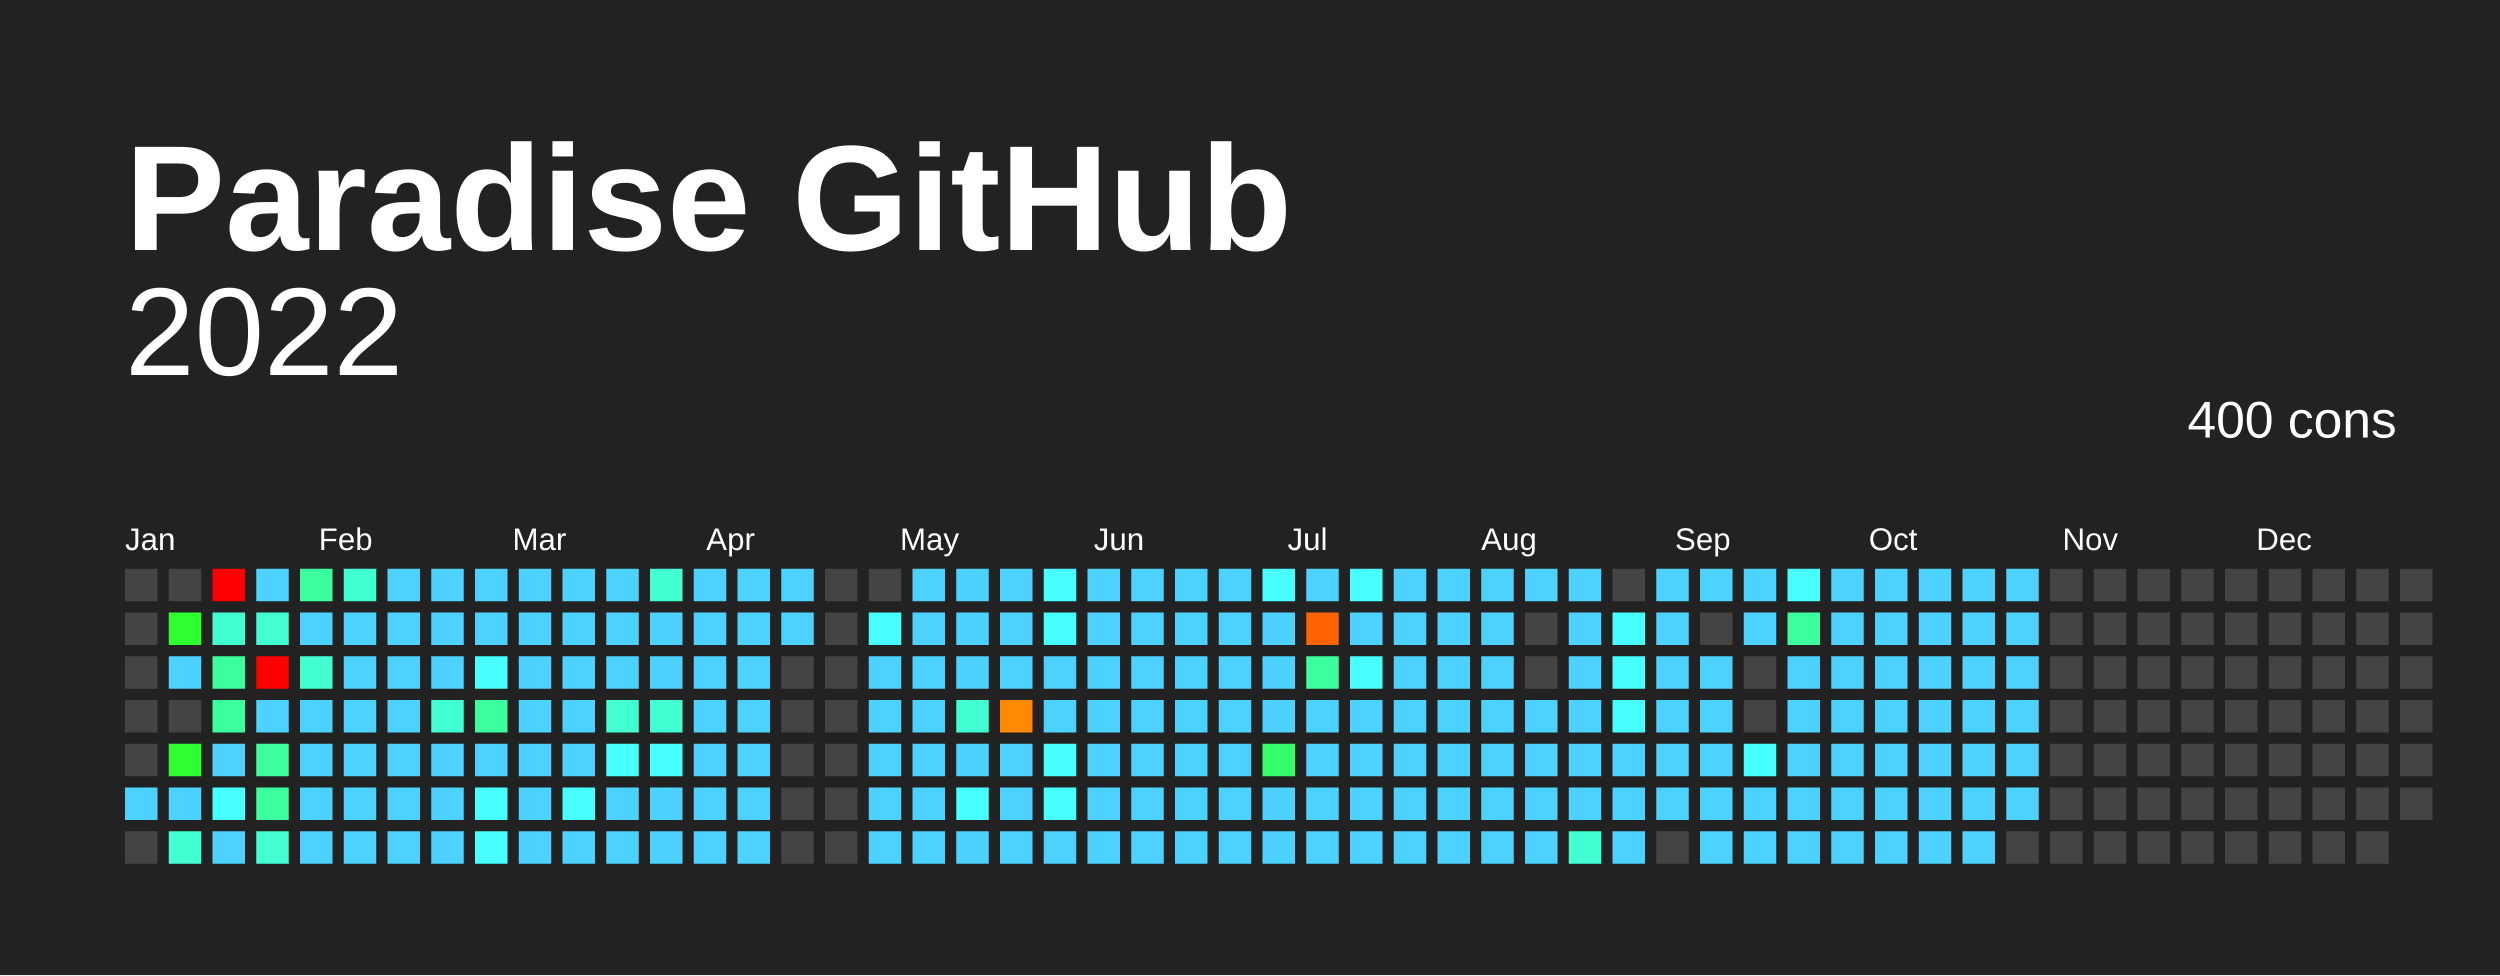
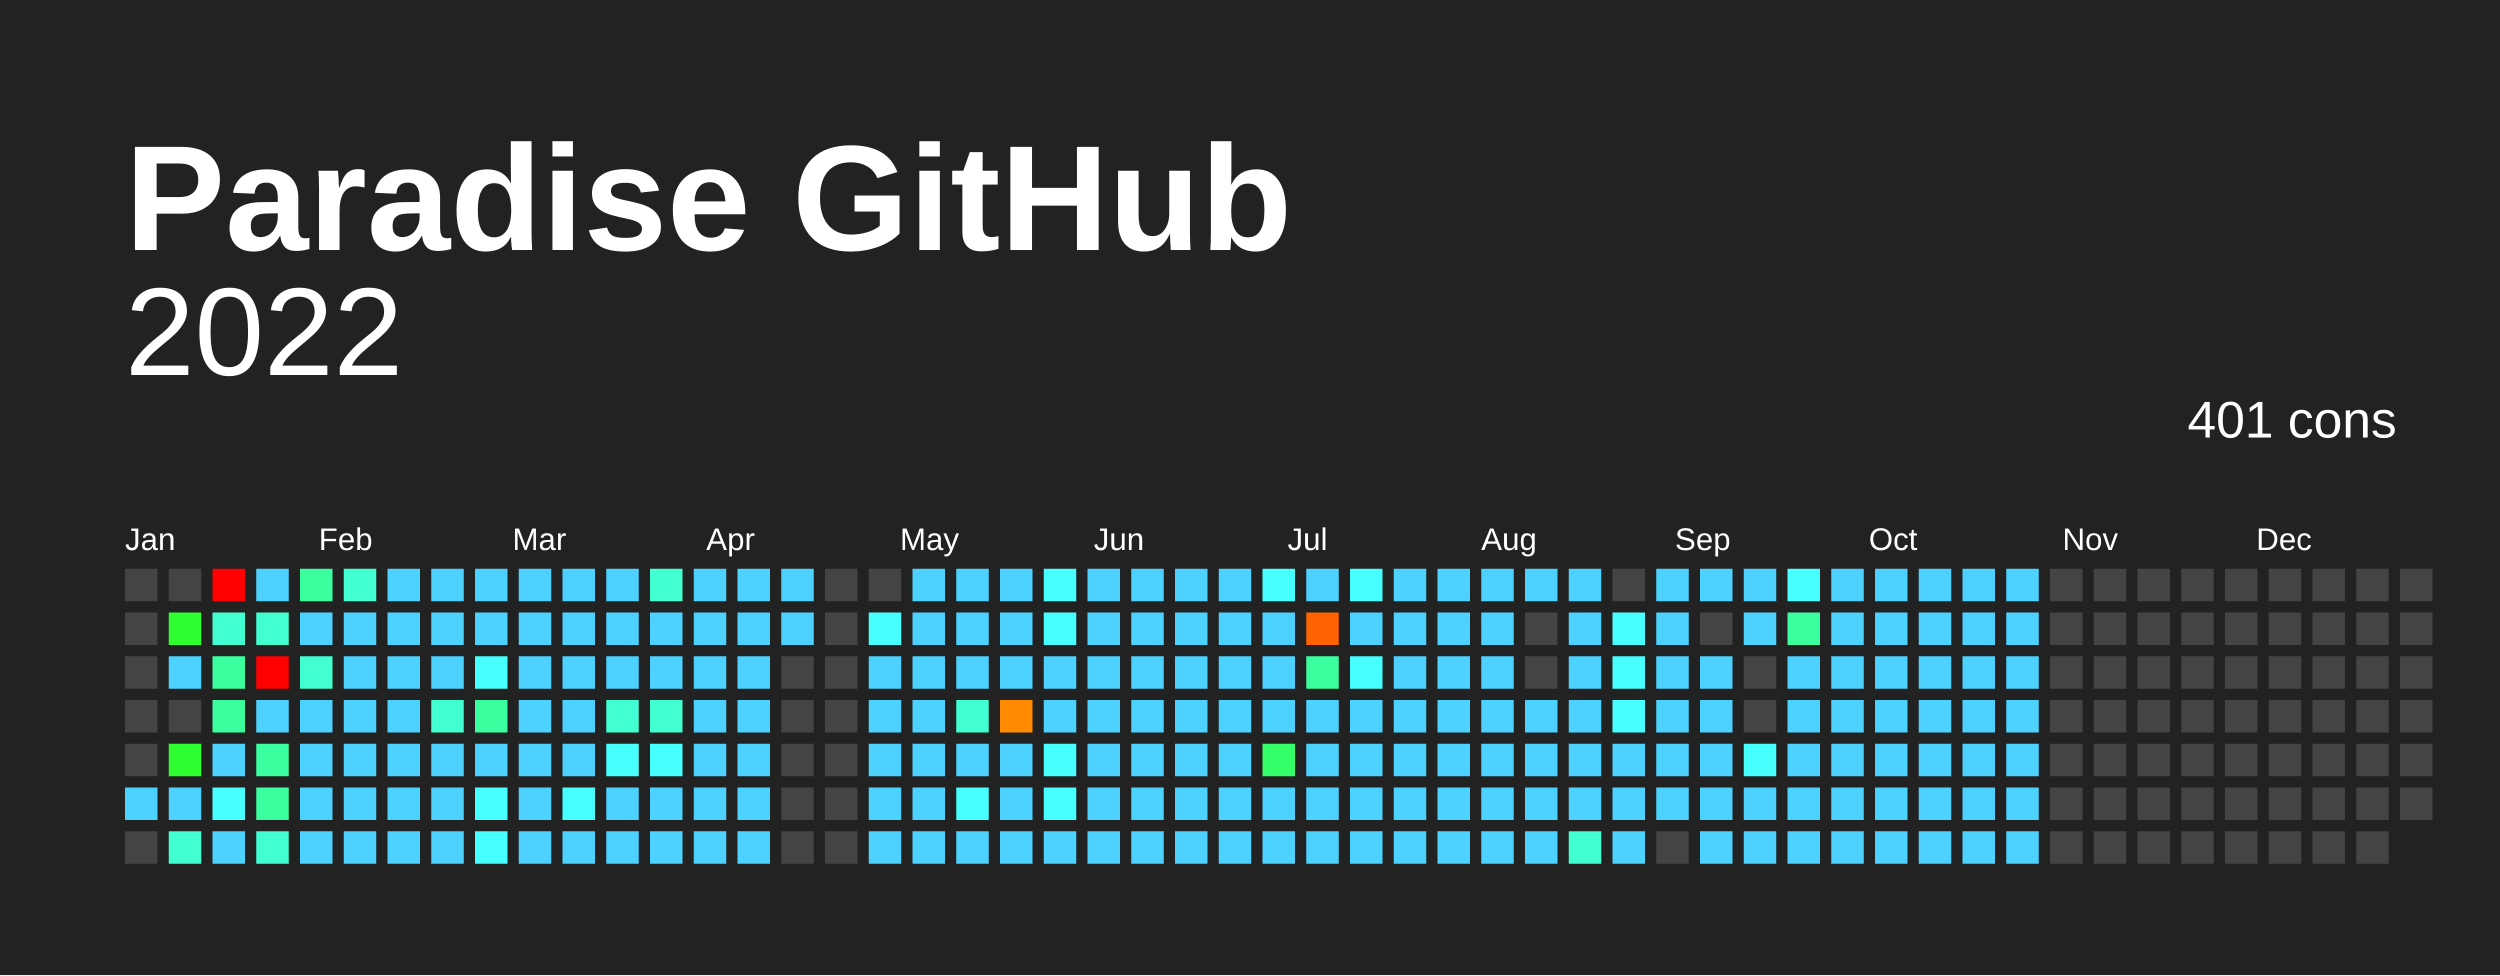
<svg xmlns="http://www.w3.org/2000/svg" baseProfile="full" height="78mm" version="1.1" viewBox="0,0,200,78" width="200mm">
  <defs />
  <rect fill="#222222" height="78" width="200" x="0" y="0" />
  <text fill="#FFFFFF" style="font-size:12px; font-family:Arial; font-weight:bold;" x="10" y="20">Paradise GitHub</text>
  <text alignment-baseline="hanging" fill="#FFFFFF" style="font-size:10.0px; font-family:Arial;" x="10" y="30">2022</text>
-   <text alignment-baseline="hanging" fill="#FFFFFF" style="font-size:4.125px; font-family:Arial;" x="175" y="35">400 cons</text>
+   <text alignment-baseline="hanging" fill="#FFFFFF" style="font-size:4.125px; font-family:Arial;" x="175" y="35">401 cons</text>
  <text fill="#FFFFFF" style="font-size:2.5px; font-family:Arial" x="10.0" y="44">Jan</text>
  <text fill="#FFFFFF" style="font-size:2.5px; font-family:Arial" x="25.5" y="44">Feb</text>
  <text fill="#FFFFFF" style="font-size:2.5px; font-family:Arial" x="41.0" y="44">Mar</text>
  <text fill="#FFFFFF" style="font-size:2.5px; font-family:Arial" x="56.5" y="44">Apr</text>
  <text fill="#FFFFFF" style="font-size:2.5px; font-family:Arial" x="72.0" y="44">May</text>
  <text fill="#FFFFFF" style="font-size:2.5px; font-family:Arial" x="87.5" y="44">Jun</text>
  <text fill="#FFFFFF" style="font-size:2.5px; font-family:Arial" x="103.0" y="44">Jul</text>
  <text fill="#FFFFFF" style="font-size:2.5px; font-family:Arial" x="118.5" y="44">Aug</text>
  <text fill="#FFFFFF" style="font-size:2.5px; font-family:Arial" x="134.0" y="44">Sep</text>
  <text fill="#FFFFFF" style="font-size:2.5px; font-family:Arial" x="149.5" y="44">Oct</text>
  <text fill="#FFFFFF" style="font-size:2.5px; font-family:Arial" x="165.0" y="44">Nov</text>
  <text fill="#FFFFFF" style="font-size:2.5px; font-family:Arial" x="180.5" y="44">Dec</text>
  <rect fill="#444444" height="2.6" width="2.6" x="10.0" y="45.5" />
  <rect fill="#444444" height="2.6" width="2.6" x="10.0" y="49.0" />
  <rect fill="#444444" height="2.6" width="2.6" x="10.0" y="52.5" />
  <rect fill="#444444" height="2.6" width="2.6" x="10.0" y="56.0" />
  <rect fill="#444444" height="2.6" width="2.6" x="10.0" y="59.5" />
  <rect fill="#4dd2ff" height="2.6" width="2.6" x="10.0" y="63.0" />
  <rect fill="#444444" height="2.6" width="2.6" x="10.0" y="66.5" />
  <rect fill="#444444" height="2.6" width="2.6" x="13.5" y="45.5" />
  <rect fill="#2fff30" height="2.6" width="2.6" x="13.5" y="49.0" />
  <rect fill="#4dd2ff" height="2.6" width="2.6" x="13.5" y="52.5" />
  <rect fill="#444444" height="2.6" width="2.6" x="13.5" y="56.0" />
  <rect fill="#2fff30" height="2.6" width="2.6" x="13.5" y="59.5" />
  <rect fill="#4dd2ff" height="2.6" width="2.6" x="13.5" y="63.0" />
  <rect fill="#41ffd0" height="2.6" width="2.6" x="13.5" y="66.5" />
  <rect fill="red" height="2.6" width="2.6" x="17.0" y="45.5" />
  <rect fill="#41ffd0" height="2.6" width="2.6" x="17.0" y="49.0" />
  <rect fill="#3bff9e" height="2.6" width="2.6" x="17.0" y="52.5" />
  <rect fill="#3bff9e" height="2.6" width="2.6" x="17.0" y="56.0" />
  <rect fill="#4dd2ff" height="2.6" width="2.6" x="17.0" y="59.5" />
  <rect fill="#47ffff" height="2.6" width="2.6" x="17.0" y="63.0" />
  <rect fill="#4dd2ff" height="2.6" width="2.6" x="17.0" y="66.5" />
  <rect fill="#4dd2ff" height="2.6" width="2.6" x="20.5" y="45.5" />
  <rect fill="#41ffd0" height="2.6" width="2.6" x="20.5" y="49.0" />
  <rect fill="red" height="2.6" width="2.6" x="20.5" y="52.5" />
  <rect fill="#4dd2ff" height="2.6" width="2.6" x="20.5" y="56.0" />
  <rect fill="#3bff9e" height="2.6" width="2.6" x="20.5" y="59.5" />
  <rect fill="#3bff9e" height="2.6" width="2.6" x="20.5" y="63.0" />
  <rect fill="#41ffd0" height="2.6" width="2.6" x="20.5" y="66.5" />
  <rect fill="#3bff9e" height="2.6" width="2.6" x="24.0" y="45.5" />
  <rect fill="#4dd2ff" height="2.6" width="2.6" x="24.0" y="49.0" />
  <rect fill="#41ffd0" height="2.6" width="2.6" x="24.0" y="52.5" />
  <rect fill="#4dd2ff" height="2.6" width="2.6" x="24.0" y="56.0" />
  <rect fill="#4dd2ff" height="2.6" width="2.6" x="24.0" y="59.5" />
  <rect fill="#4dd2ff" height="2.6" width="2.6" x="24.0" y="63.0" />
  <rect fill="#4dd2ff" height="2.6" width="2.6" x="24.0" y="66.5" />
  <rect fill="#41ffd0" height="2.6" width="2.6" x="27.5" y="45.5" />
  <rect fill="#4dd2ff" height="2.6" width="2.6" x="27.5" y="49.0" />
  <rect fill="#4dd2ff" height="2.6" width="2.6" x="27.5" y="52.5" />
  <rect fill="#4dd2ff" height="2.6" width="2.6" x="27.5" y="56.0" />
  <rect fill="#4dd2ff" height="2.6" width="2.6" x="27.5" y="59.5" />
  <rect fill="#4dd2ff" height="2.6" width="2.6" x="27.5" y="63.0" />
  <rect fill="#4dd2ff" height="2.6" width="2.6" x="27.5" y="66.5" />
  <rect fill="#4dd2ff" height="2.6" width="2.6" x="31.0" y="45.5" />
  <rect fill="#4dd2ff" height="2.6" width="2.6" x="31.0" y="49.0" />
  <rect fill="#4dd2ff" height="2.6" width="2.6" x="31.0" y="52.5" />
  <rect fill="#4dd2ff" height="2.6" width="2.6" x="31.0" y="56.0" />
  <rect fill="#4dd2ff" height="2.6" width="2.6" x="31.0" y="59.5" />
  <rect fill="#4dd2ff" height="2.6" width="2.6" x="31.0" y="63.0" />
  <rect fill="#4dd2ff" height="2.6" width="2.6" x="31.0" y="66.5" />
  <rect fill="#4dd2ff" height="2.6" width="2.6" x="34.5" y="45.5" />
  <rect fill="#4dd2ff" height="2.6" width="2.6" x="34.5" y="49.0" />
  <rect fill="#4dd2ff" height="2.6" width="2.6" x="34.5" y="52.5" />
  <rect fill="#41ffd0" height="2.6" width="2.6" x="34.5" y="56.0" />
  <rect fill="#4dd2ff" height="2.6" width="2.6" x="34.5" y="59.5" />
  <rect fill="#4dd2ff" height="2.6" width="2.6" x="34.5" y="63.0" />
  <rect fill="#4dd2ff" height="2.6" width="2.6" x="34.5" y="66.5" />
  <rect fill="#4dd2ff" height="2.6" width="2.6" x="38.0" y="45.5" />
  <rect fill="#4dd2ff" height="2.6" width="2.6" x="38.0" y="49.0" />
  <rect fill="#47ffff" height="2.6" width="2.6" x="38.0" y="52.5" />
  <rect fill="#3bff9e" height="2.6" width="2.6" x="38.0" y="56.0" />
  <rect fill="#4dd2ff" height="2.6" width="2.6" x="38.0" y="59.5" />
  <rect fill="#47ffff" height="2.6" width="2.6" x="38.0" y="63.0" />
  <rect fill="#47ffff" height="2.6" width="2.6" x="38.0" y="66.5" />
  <rect fill="#4dd2ff" height="2.6" width="2.6" x="41.5" y="45.5" />
  <rect fill="#4dd2ff" height="2.6" width="2.6" x="41.5" y="49.0" />
  <rect fill="#4dd2ff" height="2.6" width="2.6" x="41.5" y="52.5" />
  <rect fill="#4dd2ff" height="2.6" width="2.6" x="41.5" y="56.0" />
  <rect fill="#4dd2ff" height="2.6" width="2.6" x="41.5" y="59.5" />
  <rect fill="#4dd2ff" height="2.6" width="2.6" x="41.5" y="63.0" />
  <rect fill="#4dd2ff" height="2.6" width="2.6" x="41.5" y="66.5" />
  <rect fill="#4dd2ff" height="2.6" width="2.6" x="45.0" y="45.5" />
  <rect fill="#4dd2ff" height="2.6" width="2.6" x="45.0" y="49.0" />
  <rect fill="#4dd2ff" height="2.6" width="2.6" x="45.0" y="52.5" />
  <rect fill="#4dd2ff" height="2.6" width="2.6" x="45.0" y="56.0" />
  <rect fill="#4dd2ff" height="2.6" width="2.6" x="45.0" y="59.5" />
  <rect fill="#47ffff" height="2.6" width="2.6" x="45.0" y="63.0" />
  <rect fill="#4dd2ff" height="2.6" width="2.6" x="45.0" y="66.5" />
  <rect fill="#4dd2ff" height="2.6" width="2.6" x="48.5" y="45.5" />
  <rect fill="#4dd2ff" height="2.6" width="2.6" x="48.5" y="49.0" />
  <rect fill="#4dd2ff" height="2.6" width="2.6" x="48.5" y="52.5" />
  <rect fill="#41ffd0" height="2.6" width="2.6" x="48.5" y="56.0" />
  <rect fill="#47ffff" height="2.6" width="2.6" x="48.5" y="59.5" />
  <rect fill="#4dd2ff" height="2.6" width="2.6" x="48.5" y="63.0" />
  <rect fill="#4dd2ff" height="2.6" width="2.6" x="48.5" y="66.5" />
  <rect fill="#41ffd0" height="2.6" width="2.6" x="52.0" y="45.5" />
  <rect fill="#4dd2ff" height="2.6" width="2.6" x="52.0" y="49.0" />
  <rect fill="#4dd2ff" height="2.6" width="2.6" x="52.0" y="52.5" />
  <rect fill="#41ffd0" height="2.6" width="2.6" x="52.0" y="56.0" />
  <rect fill="#47ffff" height="2.6" width="2.6" x="52.0" y="59.5" />
  <rect fill="#4dd2ff" height="2.6" width="2.6" x="52.0" y="63.0" />
  <rect fill="#4dd2ff" height="2.6" width="2.6" x="52.0" y="66.5" />
  <rect fill="#4dd2ff" height="2.6" width="2.6" x="55.5" y="45.5" />
  <rect fill="#4dd2ff" height="2.6" width="2.6" x="55.5" y="49.0" />
  <rect fill="#4dd2ff" height="2.6" width="2.6" x="55.5" y="52.5" />
  <rect fill="#4dd2ff" height="2.6" width="2.6" x="55.5" y="56.0" />
  <rect fill="#4dd2ff" height="2.6" width="2.6" x="55.5" y="59.5" />
  <rect fill="#4dd2ff" height="2.6" width="2.6" x="55.5" y="63.0" />
  <rect fill="#4dd2ff" height="2.6" width="2.6" x="55.5" y="66.5" />
  <rect fill="#4dd2ff" height="2.6" width="2.6" x="59.0" y="45.5" />
  <rect fill="#4dd2ff" height="2.6" width="2.6" x="59.0" y="49.0" />
  <rect fill="#4dd2ff" height="2.6" width="2.6" x="59.0" y="52.5" />
  <rect fill="#4dd2ff" height="2.6" width="2.6" x="59.0" y="56.0" />
  <rect fill="#4dd2ff" height="2.6" width="2.6" x="59.0" y="59.5" />
  <rect fill="#4dd2ff" height="2.6" width="2.6" x="59.0" y="63.0" />
  <rect fill="#4dd2ff" height="2.6" width="2.6" x="59.0" y="66.5" />
  <rect fill="#4dd2ff" height="2.6" width="2.6" x="62.5" y="45.5" />
  <rect fill="#4dd2ff" height="2.6" width="2.6" x="62.5" y="49.0" />
  <rect fill="#444444" height="2.6" width="2.6" x="62.5" y="52.5" />
  <rect fill="#444444" height="2.6" width="2.6" x="62.5" y="56.0" />
  <rect fill="#444444" height="2.6" width="2.6" x="62.5" y="59.5" />
  <rect fill="#444444" height="2.6" width="2.6" x="62.5" y="63.0" />
  <rect fill="#444444" height="2.6" width="2.6" x="62.5" y="66.5" />
  <rect fill="#444444" height="2.6" width="2.6" x="66.0" y="45.5" />
  <rect fill="#444444" height="2.6" width="2.6" x="66.0" y="49.0" />
  <rect fill="#444444" height="2.6" width="2.6" x="66.0" y="52.5" />
  <rect fill="#444444" height="2.6" width="2.6" x="66.0" y="56.0" />
  <rect fill="#444444" height="2.6" width="2.6" x="66.0" y="59.5" />
  <rect fill="#444444" height="2.6" width="2.6" x="66.0" y="63.0" />
  <rect fill="#444444" height="2.6" width="2.6" x="66.0" y="66.5" />
  <rect fill="#444444" height="2.6" width="2.6" x="69.5" y="45.5" />
  <rect fill="#47ffff" height="2.6" width="2.6" x="69.5" y="49.0" />
  <rect fill="#4dd2ff" height="2.6" width="2.6" x="69.5" y="52.5" />
  <rect fill="#4dd2ff" height="2.6" width="2.6" x="69.5" y="56.0" />
  <rect fill="#4dd2ff" height="2.6" width="2.6" x="69.5" y="59.5" />
  <rect fill="#4dd2ff" height="2.6" width="2.6" x="69.5" y="63.0" />
  <rect fill="#4dd2ff" height="2.6" width="2.6" x="69.5" y="66.5" />
  <rect fill="#4dd2ff" height="2.6" width="2.6" x="73.0" y="45.5" />
  <rect fill="#4dd2ff" height="2.6" width="2.6" x="73.0" y="49.0" />
  <rect fill="#4dd2ff" height="2.6" width="2.6" x="73.0" y="52.5" />
  <rect fill="#4dd2ff" height="2.6" width="2.6" x="73.0" y="56.0" />
  <rect fill="#4dd2ff" height="2.6" width="2.6" x="73.0" y="59.5" />
  <rect fill="#4dd2ff" height="2.6" width="2.6" x="73.0" y="63.0" />
  <rect fill="#4dd2ff" height="2.6" width="2.6" x="73.0" y="66.5" />
  <rect fill="#4dd2ff" height="2.6" width="2.6" x="76.5" y="45.5" />
  <rect fill="#4dd2ff" height="2.6" width="2.6" x="76.5" y="49.0" />
  <rect fill="#4dd2ff" height="2.6" width="2.6" x="76.5" y="52.5" />
  <rect fill="#41ffd0" height="2.6" width="2.6" x="76.5" y="56.0" />
  <rect fill="#4dd2ff" height="2.6" width="2.6" x="76.5" y="59.5" />
  <rect fill="#47ffff" height="2.6" width="2.6" x="76.5" y="63.0" />
  <rect fill="#4dd2ff" height="2.6" width="2.6" x="76.5" y="66.5" />
  <rect fill="#4dd2ff" height="2.6" width="2.6" x="80.0" y="45.5" />
  <rect fill="#4dd2ff" height="2.6" width="2.6" x="80.0" y="49.0" />
  <rect fill="#4dd2ff" height="2.6" width="2.6" x="80.0" y="52.5" />
  <rect fill="#ff8900" height="2.6" width="2.6" x="80.0" y="56.0" />
  <rect fill="#4dd2ff" height="2.6" width="2.6" x="80.0" y="59.5" />
  <rect fill="#4dd2ff" height="2.6" width="2.6" x="80.0" y="63.0" />
  <rect fill="#4dd2ff" height="2.6" width="2.6" x="80.0" y="66.5" />
  <rect fill="#47ffff" height="2.6" width="2.6" x="83.5" y="45.5" />
  <rect fill="#47ffff" height="2.6" width="2.6" x="83.5" y="49.0" />
  <rect fill="#4dd2ff" height="2.6" width="2.6" x="83.5" y="52.5" />
  <rect fill="#4dd2ff" height="2.6" width="2.6" x="83.5" y="56.0" />
  <rect fill="#47ffff" height="2.6" width="2.6" x="83.5" y="59.5" />
  <rect fill="#47ffff" height="2.6" width="2.6" x="83.5" y="63.0" />
  <rect fill="#4dd2ff" height="2.6" width="2.6" x="83.5" y="66.5" />
  <rect fill="#4dd2ff" height="2.6" width="2.6" x="87.0" y="45.5" />
  <rect fill="#4dd2ff" height="2.6" width="2.6" x="87.0" y="49.0" />
  <rect fill="#4dd2ff" height="2.6" width="2.6" x="87.0" y="52.5" />
  <rect fill="#4dd2ff" height="2.6" width="2.6" x="87.0" y="56.0" />
  <rect fill="#4dd2ff" height="2.6" width="2.6" x="87.0" y="59.5" />
  <rect fill="#4dd2ff" height="2.6" width="2.6" x="87.0" y="63.0" />
  <rect fill="#4dd2ff" height="2.6" width="2.6" x="87.0" y="66.5" />
  <rect fill="#4dd2ff" height="2.6" width="2.6" x="90.5" y="45.5" />
  <rect fill="#4dd2ff" height="2.6" width="2.6" x="90.5" y="49.0" />
  <rect fill="#4dd2ff" height="2.6" width="2.6" x="90.5" y="52.5" />
  <rect fill="#4dd2ff" height="2.6" width="2.6" x="90.5" y="56.0" />
  <rect fill="#4dd2ff" height="2.6" width="2.6" x="90.5" y="59.5" />
  <rect fill="#4dd2ff" height="2.6" width="2.6" x="90.5" y="63.0" />
  <rect fill="#4dd2ff" height="2.6" width="2.6" x="90.5" y="66.5" />
  <rect fill="#4dd2ff" height="2.6" width="2.6" x="94.0" y="45.5" />
  <rect fill="#4dd2ff" height="2.6" width="2.6" x="94.0" y="49.0" />
  <rect fill="#4dd2ff" height="2.6" width="2.6" x="94.0" y="52.5" />
  <rect fill="#4dd2ff" height="2.6" width="2.6" x="94.0" y="56.0" />
  <rect fill="#4dd2ff" height="2.6" width="2.6" x="94.0" y="59.5" />
  <rect fill="#4dd2ff" height="2.6" width="2.6" x="94.0" y="63.0" />
  <rect fill="#4dd2ff" height="2.6" width="2.6" x="94.0" y="66.5" />
  <rect fill="#4dd2ff" height="2.6" width="2.6" x="97.5" y="45.5" />
  <rect fill="#4dd2ff" height="2.6" width="2.6" x="97.5" y="49.0" />
  <rect fill="#4dd2ff" height="2.6" width="2.6" x="97.5" y="52.5" />
  <rect fill="#4dd2ff" height="2.6" width="2.6" x="97.5" y="56.0" />
  <rect fill="#4dd2ff" height="2.6" width="2.6" x="97.5" y="59.5" />
  <rect fill="#4dd2ff" height="2.6" width="2.6" x="97.5" y="63.0" />
  <rect fill="#4dd2ff" height="2.6" width="2.6" x="97.5" y="66.5" />
  <rect fill="#47ffff" height="2.6" width="2.6" x="101.0" y="45.5" />
  <rect fill="#4dd2ff" height="2.6" width="2.6" x="101.0" y="49.0" />
  <rect fill="#4dd2ff" height="2.6" width="2.6" x="101.0" y="52.5" />
  <rect fill="#4dd2ff" height="2.6" width="2.6" x="101.0" y="56.0" />
  <rect fill="#35ff68" height="2.6" width="2.6" x="101.0" y="59.5" />
  <rect fill="#4dd2ff" height="2.6" width="2.6" x="101.0" y="63.0" />
  <rect fill="#4dd2ff" height="2.6" width="2.6" x="101.0" y="66.5" />
  <rect fill="#4dd2ff" height="2.6" width="2.6" x="104.5" y="45.5" />
  <rect fill="#ff6200" height="2.6" width="2.6" x="104.5" y="49.0" />
  <rect fill="#3bff9e" height="2.6" width="2.6" x="104.5" y="52.5" />
  <rect fill="#4dd2ff" height="2.6" width="2.6" x="104.5" y="56.0" />
  <rect fill="#4dd2ff" height="2.6" width="2.6" x="104.5" y="59.5" />
  <rect fill="#4dd2ff" height="2.6" width="2.6" x="104.5" y="63.0" />
  <rect fill="#4dd2ff" height="2.6" width="2.6" x="104.5" y="66.5" />
  <rect fill="#47ffff" height="2.6" width="2.6" x="108.0" y="45.5" />
  <rect fill="#4dd2ff" height="2.6" width="2.6" x="108.0" y="49.0" />
  <rect fill="#47ffff" height="2.6" width="2.6" x="108.0" y="52.5" />
  <rect fill="#4dd2ff" height="2.6" width="2.6" x="108.0" y="56.0" />
  <rect fill="#4dd2ff" height="2.6" width="2.6" x="108.0" y="59.5" />
  <rect fill="#4dd2ff" height="2.6" width="2.6" x="108.0" y="63.0" />
  <rect fill="#4dd2ff" height="2.6" width="2.6" x="108.0" y="66.5" />
  <rect fill="#4dd2ff" height="2.6" width="2.6" x="111.5" y="45.5" />
  <rect fill="#4dd2ff" height="2.6" width="2.6" x="111.5" y="49.0" />
  <rect fill="#4dd2ff" height="2.6" width="2.6" x="111.5" y="52.5" />
  <rect fill="#4dd2ff" height="2.6" width="2.6" x="111.5" y="56.0" />
  <rect fill="#4dd2ff" height="2.6" width="2.6" x="111.5" y="59.5" />
  <rect fill="#4dd2ff" height="2.6" width="2.6" x="111.5" y="63.0" />
  <rect fill="#4dd2ff" height="2.6" width="2.6" x="111.5" y="66.5" />
  <rect fill="#4dd2ff" height="2.6" width="2.6" x="115.0" y="45.5" />
  <rect fill="#4dd2ff" height="2.6" width="2.6" x="115.0" y="49.0" />
  <rect fill="#4dd2ff" height="2.6" width="2.6" x="115.0" y="52.5" />
  <rect fill="#4dd2ff" height="2.6" width="2.6" x="115.0" y="56.0" />
  <rect fill="#4dd2ff" height="2.6" width="2.6" x="115.0" y="59.5" />
  <rect fill="#4dd2ff" height="2.6" width="2.6" x="115.0" y="63.0" />
  <rect fill="#4dd2ff" height="2.6" width="2.6" x="115.0" y="66.5" />
  <rect fill="#4dd2ff" height="2.6" width="2.6" x="118.5" y="45.5" />
  <rect fill="#4dd2ff" height="2.6" width="2.6" x="118.5" y="49.0" />
  <rect fill="#4dd2ff" height="2.6" width="2.6" x="118.5" y="52.5" />
  <rect fill="#4dd2ff" height="2.6" width="2.6" x="118.5" y="56.0" />
  <rect fill="#4dd2ff" height="2.6" width="2.6" x="118.5" y="59.5" />
  <rect fill="#4dd2ff" height="2.6" width="2.6" x="118.5" y="63.0" />
  <rect fill="#4dd2ff" height="2.6" width="2.6" x="118.5" y="66.5" />
  <rect fill="#4dd2ff" height="2.6" width="2.6" x="122.0" y="45.5" />
  <rect fill="#444444" height="2.6" width="2.6" x="122.0" y="49.0" />
  <rect fill="#444444" height="2.6" width="2.6" x="122.0" y="52.5" />
  <rect fill="#4dd2ff" height="2.6" width="2.6" x="122.0" y="56.0" />
  <rect fill="#4dd2ff" height="2.6" width="2.6" x="122.0" y="59.5" />
  <rect fill="#4dd2ff" height="2.6" width="2.6" x="122.0" y="63.0" />
  <rect fill="#4dd2ff" height="2.6" width="2.6" x="122.0" y="66.5" />
  <rect fill="#4dd2ff" height="2.6" width="2.6" x="125.5" y="45.5" />
  <rect fill="#4dd2ff" height="2.6" width="2.6" x="125.5" y="49.0" />
  <rect fill="#4dd2ff" height="2.6" width="2.6" x="125.5" y="52.5" />
  <rect fill="#4dd2ff" height="2.6" width="2.6" x="125.5" y="56.0" />
  <rect fill="#4dd2ff" height="2.6" width="2.6" x="125.5" y="59.5" />
  <rect fill="#4dd2ff" height="2.6" width="2.6" x="125.5" y="63.0" />
  <rect fill="#41ffd0" height="2.6" width="2.6" x="125.5" y="66.5" />
  <rect fill="#444444" height="2.6" width="2.6" x="129.0" y="45.5" />
  <rect fill="#47ffff" height="2.6" width="2.6" x="129.0" y="49.0" />
  <rect fill="#47ffff" height="2.6" width="2.6" x="129.0" y="52.5" />
  <rect fill="#47ffff" height="2.6" width="2.6" x="129.0" y="56.0" />
  <rect fill="#4dd2ff" height="2.6" width="2.6" x="129.0" y="59.5" />
  <rect fill="#4dd2ff" height="2.6" width="2.6" x="129.0" y="63.0" />
  <rect fill="#4dd2ff" height="2.6" width="2.6" x="129.0" y="66.5" />
  <rect fill="#4dd2ff" height="2.6" width="2.6" x="132.5" y="45.5" />
  <rect fill="#4dd2ff" height="2.6" width="2.6" x="132.5" y="49.0" />
  <rect fill="#4dd2ff" height="2.6" width="2.6" x="132.5" y="52.5" />
  <rect fill="#4dd2ff" height="2.6" width="2.6" x="132.5" y="56.0" />
  <rect fill="#4dd2ff" height="2.6" width="2.6" x="132.5" y="59.5" />
  <rect fill="#4dd2ff" height="2.6" width="2.6" x="132.5" y="63.0" />
  <rect fill="#444444" height="2.6" width="2.6" x="132.5" y="66.5" />
  <rect fill="#4dd2ff" height="2.6" width="2.6" x="136.0" y="45.5" />
  <rect fill="#444444" height="2.6" width="2.6" x="136.0" y="49.0" />
  <rect fill="#4dd2ff" height="2.6" width="2.6" x="136.0" y="52.5" />
  <rect fill="#4dd2ff" height="2.6" width="2.6" x="136.0" y="56.0" />
  <rect fill="#4dd2ff" height="2.6" width="2.6" x="136.0" y="59.5" />
  <rect fill="#4dd2ff" height="2.6" width="2.6" x="136.0" y="63.0" />
  <rect fill="#4dd2ff" height="2.6" width="2.6" x="136.0" y="66.5" />
  <rect fill="#4dd2ff" height="2.6" width="2.6" x="139.5" y="45.5" />
  <rect fill="#4dd2ff" height="2.6" width="2.6" x="139.5" y="49.0" />
  <rect fill="#444444" height="2.6" width="2.6" x="139.5" y="52.5" />
  <rect fill="#444444" height="2.6" width="2.6" x="139.5" y="56.0" />
  <rect fill="#47ffff" height="2.6" width="2.6" x="139.5" y="59.5" />
  <rect fill="#4dd2ff" height="2.6" width="2.6" x="139.5" y="63.0" />
  <rect fill="#4dd2ff" height="2.6" width="2.6" x="139.5" y="66.5" />
  <rect fill="#47ffff" height="2.6" width="2.6" x="143.0" y="45.5" />
  <rect fill="#3bff9e" height="2.6" width="2.6" x="143.0" y="49.0" />
  <rect fill="#4dd2ff" height="2.6" width="2.6" x="143.0" y="52.5" />
  <rect fill="#4dd2ff" height="2.6" width="2.6" x="143.0" y="56.0" />
  <rect fill="#4dd2ff" height="2.6" width="2.6" x="143.0" y="59.5" />
  <rect fill="#4dd2ff" height="2.6" width="2.6" x="143.0" y="63.0" />
  <rect fill="#4dd2ff" height="2.6" width="2.6" x="143.0" y="66.5" />
  <rect fill="#4dd2ff" height="2.6" width="2.6" x="146.5" y="45.5" />
  <rect fill="#4dd2ff" height="2.6" width="2.6" x="146.5" y="49.0" />
  <rect fill="#4dd2ff" height="2.6" width="2.6" x="146.5" y="52.5" />
  <rect fill="#4dd2ff" height="2.6" width="2.6" x="146.5" y="56.0" />
  <rect fill="#4dd2ff" height="2.6" width="2.6" x="146.5" y="59.5" />
  <rect fill="#4dd2ff" height="2.6" width="2.6" x="146.5" y="63.0" />
  <rect fill="#4dd2ff" height="2.6" width="2.6" x="146.5" y="66.5" />
  <rect fill="#4dd2ff" height="2.6" width="2.6" x="150.0" y="45.5" />
  <rect fill="#4dd2ff" height="2.6" width="2.6" x="150.0" y="49.0" />
  <rect fill="#4dd2ff" height="2.6" width="2.6" x="150.0" y="52.5" />
  <rect fill="#4dd2ff" height="2.6" width="2.6" x="150.0" y="56.0" />
  <rect fill="#4dd2ff" height="2.6" width="2.6" x="150.0" y="59.5" />
  <rect fill="#4dd2ff" height="2.6" width="2.6" x="150.0" y="63.0" />
  <rect fill="#4dd2ff" height="2.6" width="2.6" x="150.0" y="66.5" />
  <rect fill="#4dd2ff" height="2.6" width="2.6" x="153.5" y="45.5" />
  <rect fill="#4dd2ff" height="2.6" width="2.6" x="153.5" y="49.0" />
  <rect fill="#4dd2ff" height="2.6" width="2.6" x="153.5" y="52.5" />
  <rect fill="#4dd2ff" height="2.6" width="2.6" x="153.5" y="56.0" />
  <rect fill="#4dd2ff" height="2.6" width="2.6" x="153.5" y="59.5" />
  <rect fill="#4dd2ff" height="2.6" width="2.6" x="153.5" y="63.0" />
  <rect fill="#4dd2ff" height="2.6" width="2.6" x="153.5" y="66.5" />
  <rect fill="#4dd2ff" height="2.6" width="2.6" x="157.0" y="45.5" />
  <rect fill="#4dd2ff" height="2.6" width="2.6" x="157.0" y="49.0" />
  <rect fill="#4dd2ff" height="2.6" width="2.6" x="157.0" y="52.5" />
  <rect fill="#4dd2ff" height="2.6" width="2.6" x="157.0" y="56.0" />
  <rect fill="#4dd2ff" height="2.6" width="2.6" x="157.0" y="59.5" />
  <rect fill="#4dd2ff" height="2.6" width="2.6" x="157.0" y="63.0" />
  <rect fill="#4dd2ff" height="2.6" width="2.6" x="157.0" y="66.5" />
  <rect fill="#4dd2ff" height="2.6" width="2.6" x="160.5" y="45.5" />
  <rect fill="#4dd2ff" height="2.6" width="2.6" x="160.5" y="49.0" />
  <rect fill="#4dd2ff" height="2.6" width="2.6" x="160.5" y="52.5" />
  <rect fill="#4dd2ff" height="2.6" width="2.6" x="160.5" y="56.0" />
  <rect fill="#4dd2ff" height="2.6" width="2.6" x="160.5" y="59.5" />
  <rect fill="#4dd2ff" height="2.6" width="2.6" x="160.5" y="63.0" />
-   <rect fill="#444444" height="2.6" width="2.6" x="160.5" y="66.5" />
+   <rect fill="#4dd2ff" height="2.6" width="2.6" x="160.5" y="66.5" />
  <rect fill="#444444" height="2.6" width="2.6" x="164.0" y="45.5" />
  <rect fill="#444444" height="2.6" width="2.6" x="164.0" y="49.0" />
  <rect fill="#444444" height="2.6" width="2.6" x="164.0" y="52.5" />
  <rect fill="#444444" height="2.6" width="2.6" x="164.0" y="56.0" />
  <rect fill="#444444" height="2.6" width="2.6" x="164.0" y="59.5" />
  <rect fill="#444444" height="2.6" width="2.6" x="164.0" y="63.0" />
  <rect fill="#444444" height="2.6" width="2.6" x="164.0" y="66.5" />
  <rect fill="#444444" height="2.6" width="2.6" x="167.5" y="45.5" />
  <rect fill="#444444" height="2.6" width="2.6" x="167.5" y="49.0" />
  <rect fill="#444444" height="2.6" width="2.6" x="167.5" y="52.5" />
  <rect fill="#444444" height="2.6" width="2.6" x="167.5" y="56.0" />
  <rect fill="#444444" height="2.6" width="2.6" x="167.5" y="59.5" />
  <rect fill="#444444" height="2.6" width="2.6" x="167.5" y="63.0" />
  <rect fill="#444444" height="2.6" width="2.6" x="167.5" y="66.5" />
  <rect fill="#444444" height="2.6" width="2.6" x="171.0" y="45.5" />
  <rect fill="#444444" height="2.6" width="2.6" x="171.0" y="49.0" />
  <rect fill="#444444" height="2.6" width="2.6" x="171.0" y="52.5" />
  <rect fill="#444444" height="2.6" width="2.6" x="171.0" y="56.0" />
  <rect fill="#444444" height="2.6" width="2.6" x="171.0" y="59.5" />
  <rect fill="#444444" height="2.6" width="2.6" x="171.0" y="63.0" />
  <rect fill="#444444" height="2.6" width="2.6" x="171.0" y="66.5" />
  <rect fill="#444444" height="2.6" width="2.6" x="174.5" y="45.5" />
  <rect fill="#444444" height="2.6" width="2.6" x="174.5" y="49.0" />
  <rect fill="#444444" height="2.6" width="2.6" x="174.5" y="52.5" />
  <rect fill="#444444" height="2.6" width="2.6" x="174.5" y="56.0" />
  <rect fill="#444444" height="2.6" width="2.6" x="174.5" y="59.5" />
  <rect fill="#444444" height="2.6" width="2.6" x="174.5" y="63.0" />
  <rect fill="#444444" height="2.6" width="2.6" x="174.5" y="66.5" />
  <rect fill="#444444" height="2.6" width="2.6" x="178.0" y="45.5" />
  <rect fill="#444444" height="2.6" width="2.6" x="178.0" y="49.0" />
  <rect fill="#444444" height="2.6" width="2.6" x="178.0" y="52.5" />
  <rect fill="#444444" height="2.6" width="2.6" x="178.0" y="56.0" />
  <rect fill="#444444" height="2.6" width="2.6" x="178.0" y="59.5" />
  <rect fill="#444444" height="2.6" width="2.6" x="178.0" y="63.0" />
  <rect fill="#444444" height="2.6" width="2.6" x="178.0" y="66.5" />
  <rect fill="#444444" height="2.6" width="2.6" x="181.5" y="45.5" />
  <rect fill="#444444" height="2.6" width="2.6" x="181.5" y="49.0" />
  <rect fill="#444444" height="2.6" width="2.6" x="181.5" y="52.5" />
  <rect fill="#444444" height="2.6" width="2.6" x="181.5" y="56.0" />
  <rect fill="#444444" height="2.6" width="2.6" x="181.5" y="59.5" />
  <rect fill="#444444" height="2.6" width="2.6" x="181.5" y="63.0" />
  <rect fill="#444444" height="2.6" width="2.6" x="181.5" y="66.5" />
  <rect fill="#444444" height="2.6" width="2.6" x="185.0" y="45.5" />
  <rect fill="#444444" height="2.6" width="2.6" x="185.0" y="49.0" />
  <rect fill="#444444" height="2.6" width="2.6" x="185.0" y="52.5" />
  <rect fill="#444444" height="2.6" width="2.6" x="185.0" y="56.0" />
  <rect fill="#444444" height="2.6" width="2.6" x="185.0" y="59.5" />
  <rect fill="#444444" height="2.6" width="2.6" x="185.0" y="63.0" />
  <rect fill="#444444" height="2.6" width="2.6" x="185.0" y="66.5" />
  <rect fill="#444444" height="2.6" width="2.6" x="188.5" y="45.5" />
  <rect fill="#444444" height="2.6" width="2.6" x="188.5" y="49.0" />
  <rect fill="#444444" height="2.6" width="2.6" x="188.5" y="52.5" />
  <rect fill="#444444" height="2.6" width="2.6" x="188.5" y="56.0" />
  <rect fill="#444444" height="2.6" width="2.6" x="188.5" y="59.5" />
  <rect fill="#444444" height="2.6" width="2.6" x="188.5" y="63.0" />
  <rect fill="#444444" height="2.6" width="2.6" x="188.5" y="66.5" />
  <rect fill="#444444" height="2.6" width="2.6" x="192.0" y="45.5" />
  <rect fill="#444444" height="2.6" width="2.6" x="192.0" y="49.0" />
  <rect fill="#444444" height="2.6" width="2.6" x="192.0" y="52.5" />
  <rect fill="#444444" height="2.6" width="2.6" x="192.0" y="56.0" />
  <rect fill="#444444" height="2.6" width="2.6" x="192.0" y="59.5" />
  <rect fill="#444444" height="2.6" width="2.6" x="192.0" y="63.0" />
</svg>
